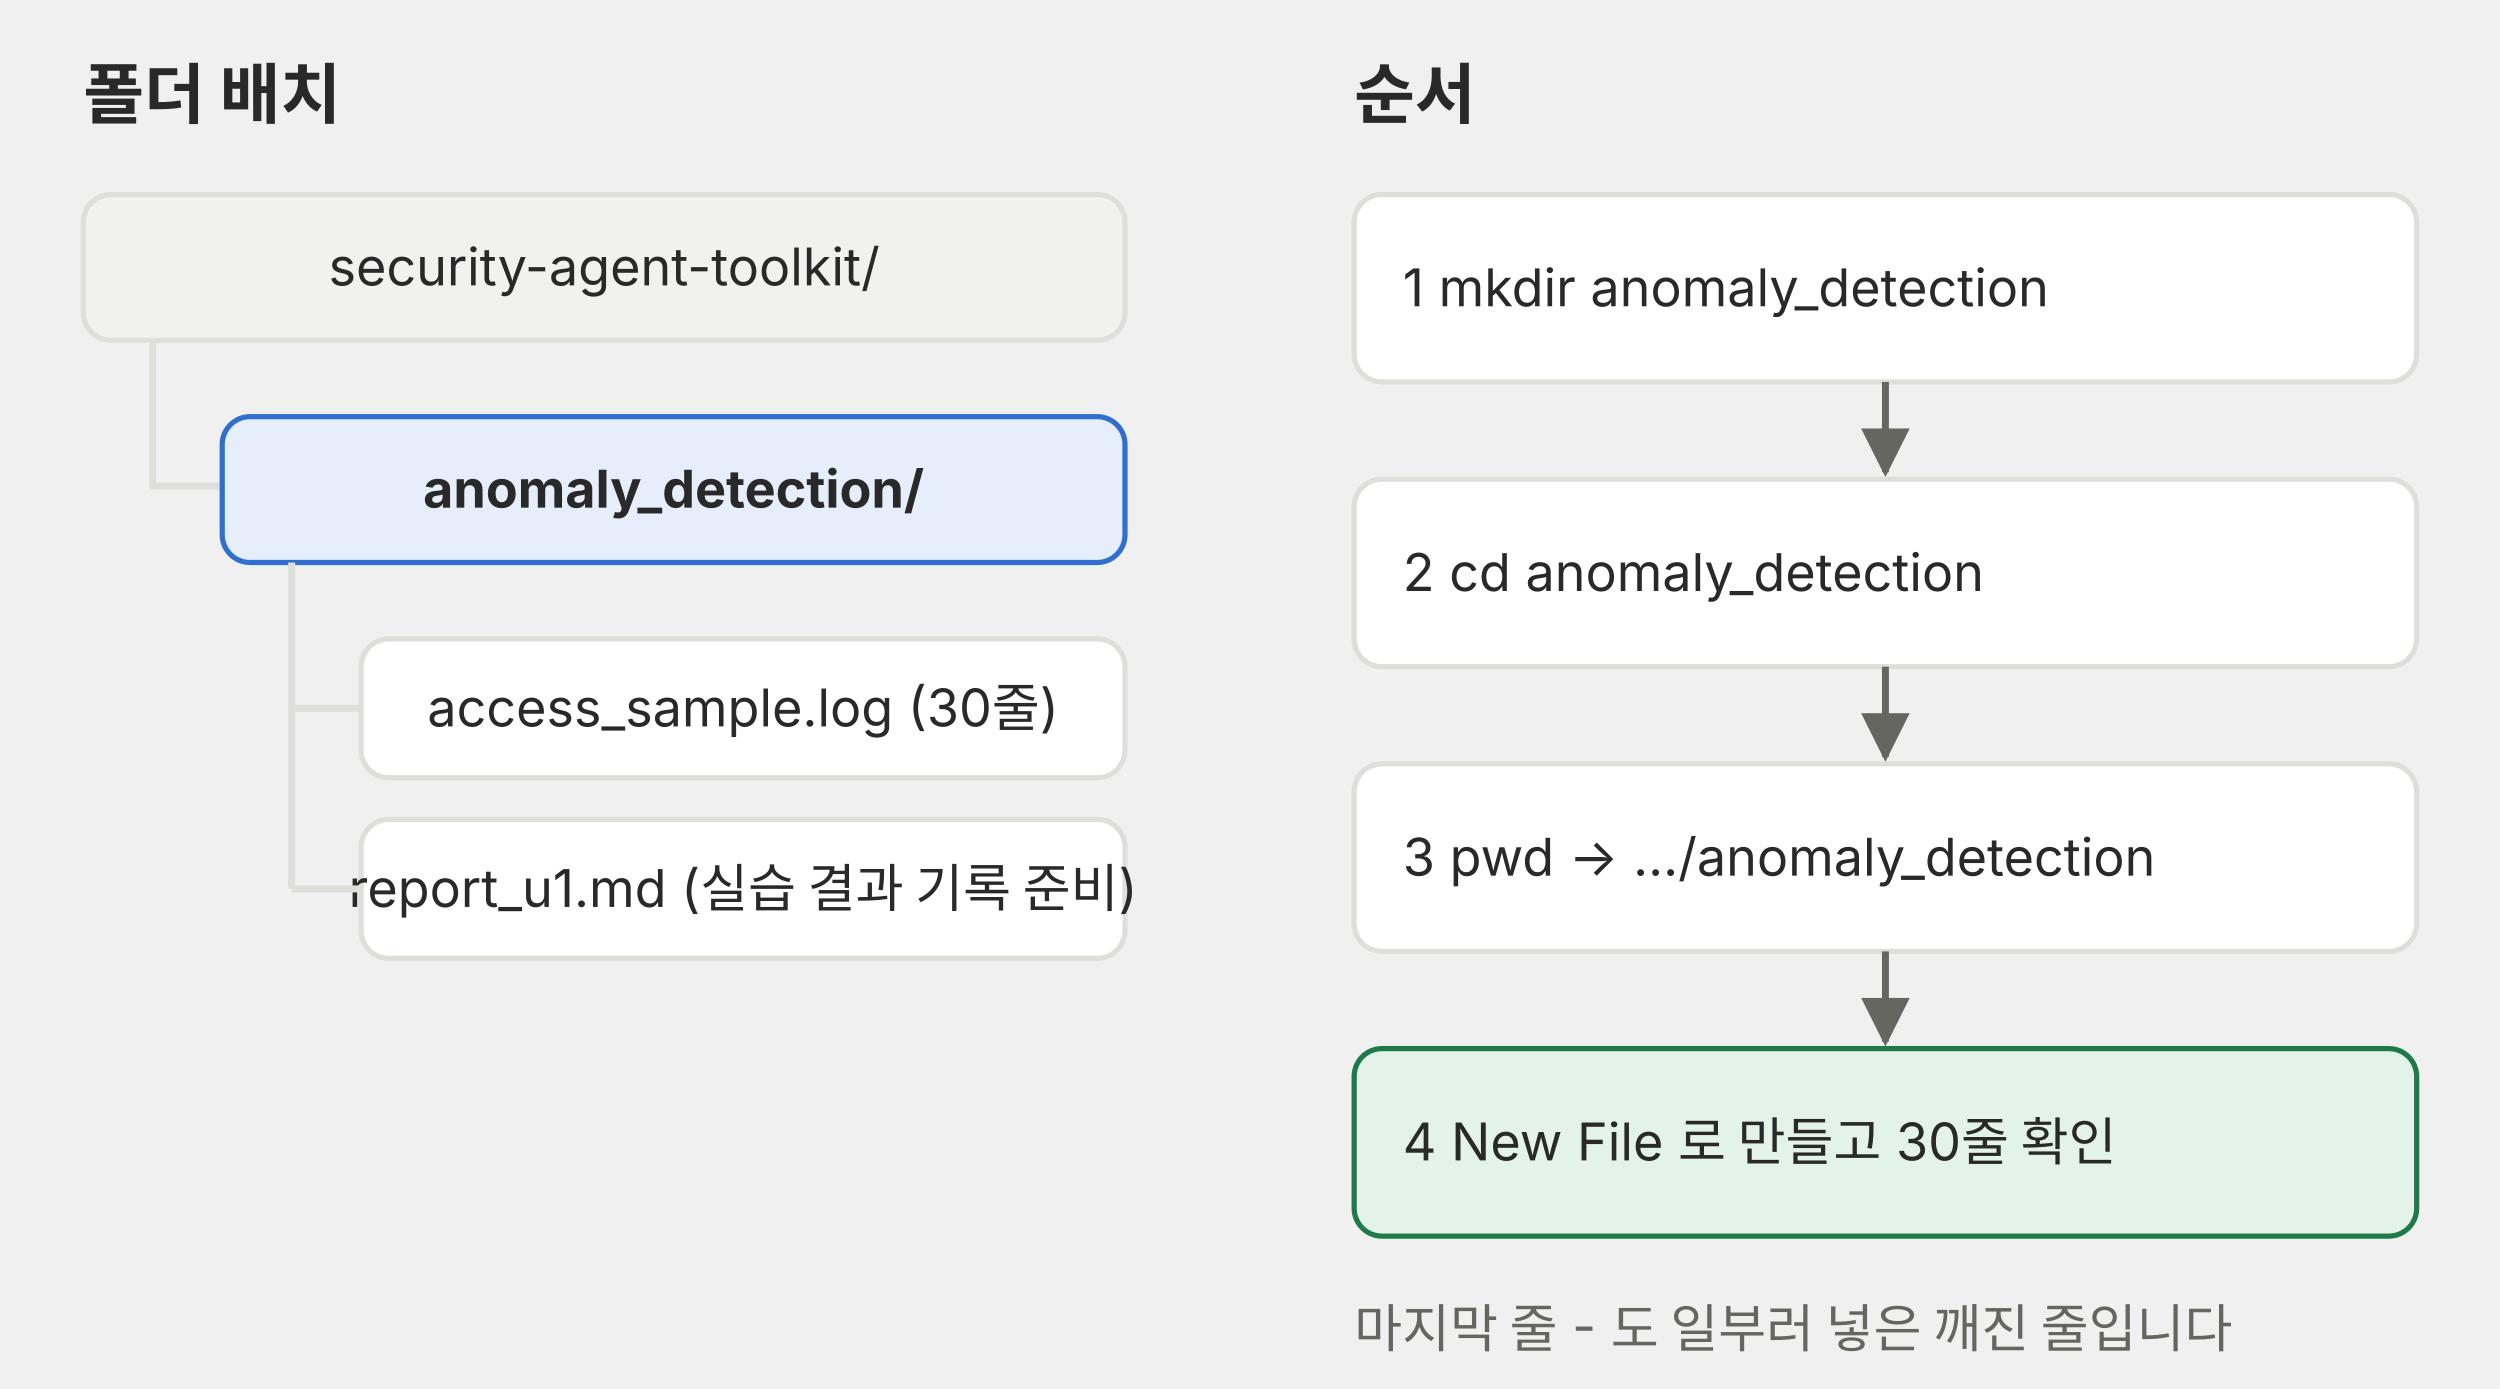
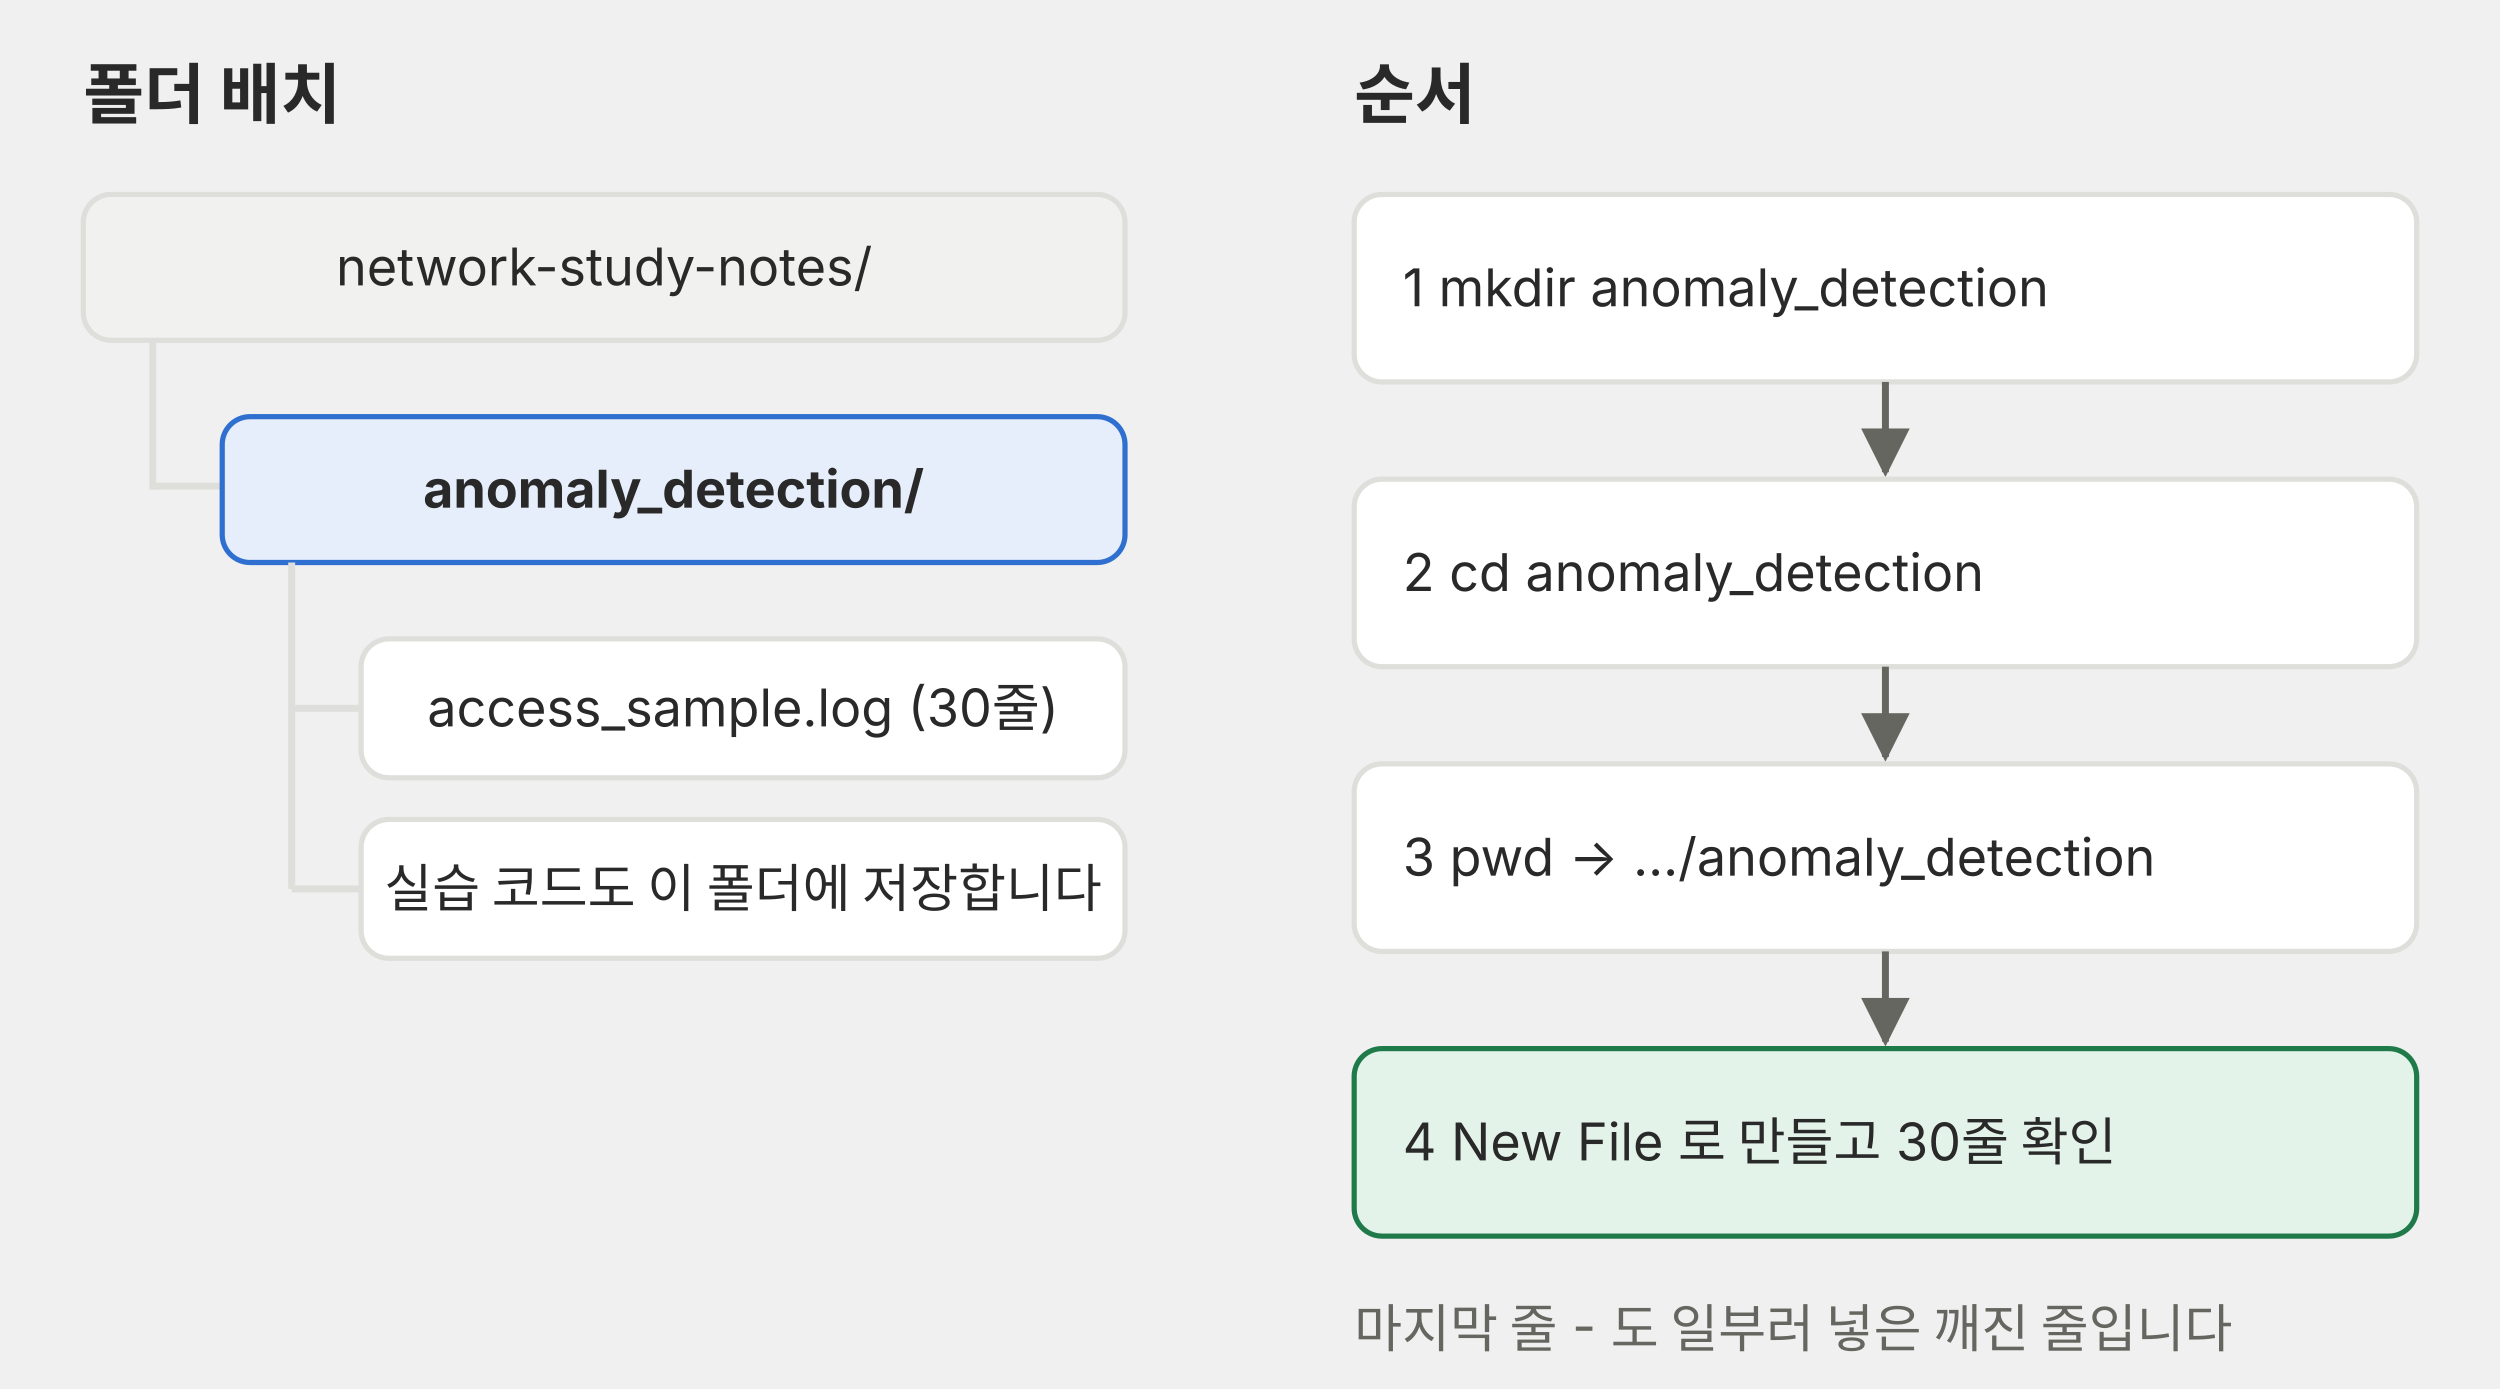
<svg xmlns="http://www.w3.org/2000/svg" viewBox="0 0 720 400" role="img">
  <defs>
    <marker id="a-m4u01l01-p02" viewBox="0 0 10 10" refX="9" refY="5" markerWidth="7" markerHeight="7" orient="auto-start-reverse">
      <path d="M0,0 L10,5 L0,10 z" fill="#666660" />
    </marker>
    <marker id="a-m4u01l01-p02-r" viewBox="0 0 10 10" refX="9" refY="5" markerWidth="7" markerHeight="7" orient="auto-start-reverse">
      <path d="M0,0 L10,5 L0,10 z" fill="#e0442e" />
    </marker>
  </defs>
  <g font-family="Pretendard, 'Noto Sans KR', -apple-system, 'Segoe UI', sans-serif">
    <text x="24" y="34" font-size="19" fill="#292929" font-weight="700">폴더 배치</text>
    <text x="390" y="34" font-size="19" fill="#292929" font-weight="700">순서</text>
    <rect x="24" y="56" width="300" height="42" rx="8" fill="#f1f1ef" stroke="#dededb" stroke-width="1.5" />
-     <text x="174.0" y="82.2" font-size="15" fill="#292929" text-anchor="middle">security-agent-toolkit/</text>
+     <text x="174.0" y="82.2" font-size="15" fill="#292929" text-anchor="middle">network-study-notes/</text>
    <line x1="44" y1="98" x2="44" y2="141" stroke="#dededb" stroke-width="2" />
    <line x1="44" y1="140" x2="64" y2="140" stroke="#dededb" stroke-width="2" />
    <rect x="64" y="120" width="260" height="42" rx="8" fill="#e6eefb" stroke="#2f6fd0" stroke-width="1.5" />
    <text x="194.0" y="146.2" font-size="15" fill="#292929" text-anchor="middle" font-weight="700">anomaly_detection/</text>
    <rect x="104" y="184" width="220" height="40" rx="8" fill="#ffffff" stroke="#dededb" stroke-width="1.5" />
    <text x="214.0" y="209.2" font-size="15" fill="#292929" text-anchor="middle">access_sample.log (30줄)</text>
    <line x1="84" y1="204" x2="104" y2="204" stroke="#dededb" stroke-width="2" />
    <rect x="104" y="236" width="220" height="40" rx="8" fill="#ffffff" stroke="#dededb" stroke-width="1.5" />
-     <text x="214.0" y="261.2" font-size="15" fill="#292929" text-anchor="middle">report_u1.md (실습 결과 기록 준비)</text>
+     <text x="214.0" y="261.2" font-size="15" fill="#292929" text-anchor="middle">실습 코드도 이 폴더에 저장합니다</text>
    <line x1="84" y1="256" x2="104" y2="256" stroke="#dededb" stroke-width="2" />
    <line x1="84" y1="162" x2="84" y2="256" stroke="#dededb" stroke-width="2" />
    <rect x="390" y="56" width="306" height="54" rx="8" fill="#ffffff" stroke="#dededb" stroke-width="1.5" />
    <text x="404" y="88.2" font-size="15" fill="#292929">1  mkdir anomaly_detection</text>
    <line x1="543" y1="110" x2="543" y2="136" stroke="#666660" stroke-width="2" marker-end="url(#a-m4u01l01-p02)" />
    <rect x="390" y="138" width="306" height="54" rx="8" fill="#ffffff" stroke="#dededb" stroke-width="1.5" />
    <text x="404" y="170.2" font-size="15" fill="#292929">2  cd anomaly_detection</text>
    <line x1="543" y1="192" x2="543" y2="218" stroke="#666660" stroke-width="2" marker-end="url(#a-m4u01l01-p02)" />
    <rect x="390" y="220" width="306" height="54" rx="8" fill="#ffffff" stroke="#dededb" stroke-width="1.5" />
    <text x="404" y="252.2" font-size="15" fill="#292929">3  pwd → …/anomaly_detection</text>
    <line x1="543" y1="274" x2="543" y2="300" stroke="#666660" stroke-width="2" marker-end="url(#a-m4u01l01-p02)" />
    <rect x="390" y="302" width="306" height="54" rx="8" fill="#e4f3ea" stroke="#1f7a4a" stroke-width="1.5" />
    <text x="404" y="334.2" font-size="15" fill="#292929">4  New File 로 만들고 30줄 확인</text>
    <text x="390" y="388" font-size="15" fill="#666660">마지막 줄 - 도 일부러 넣은 깨진 줄입니다</text>
  </g>
</svg>
